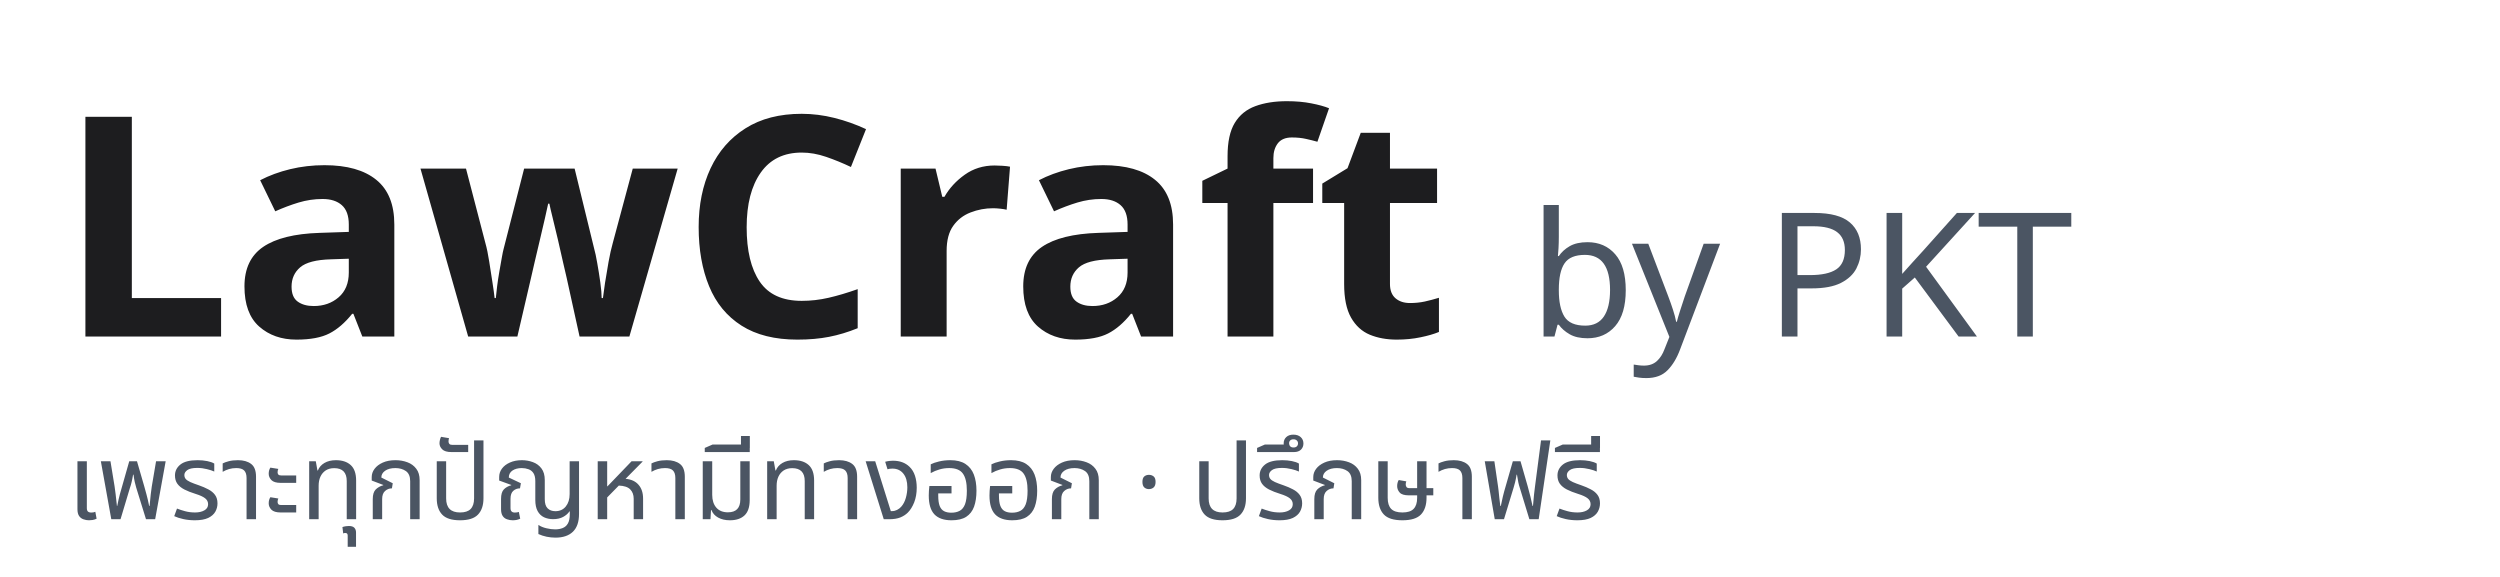
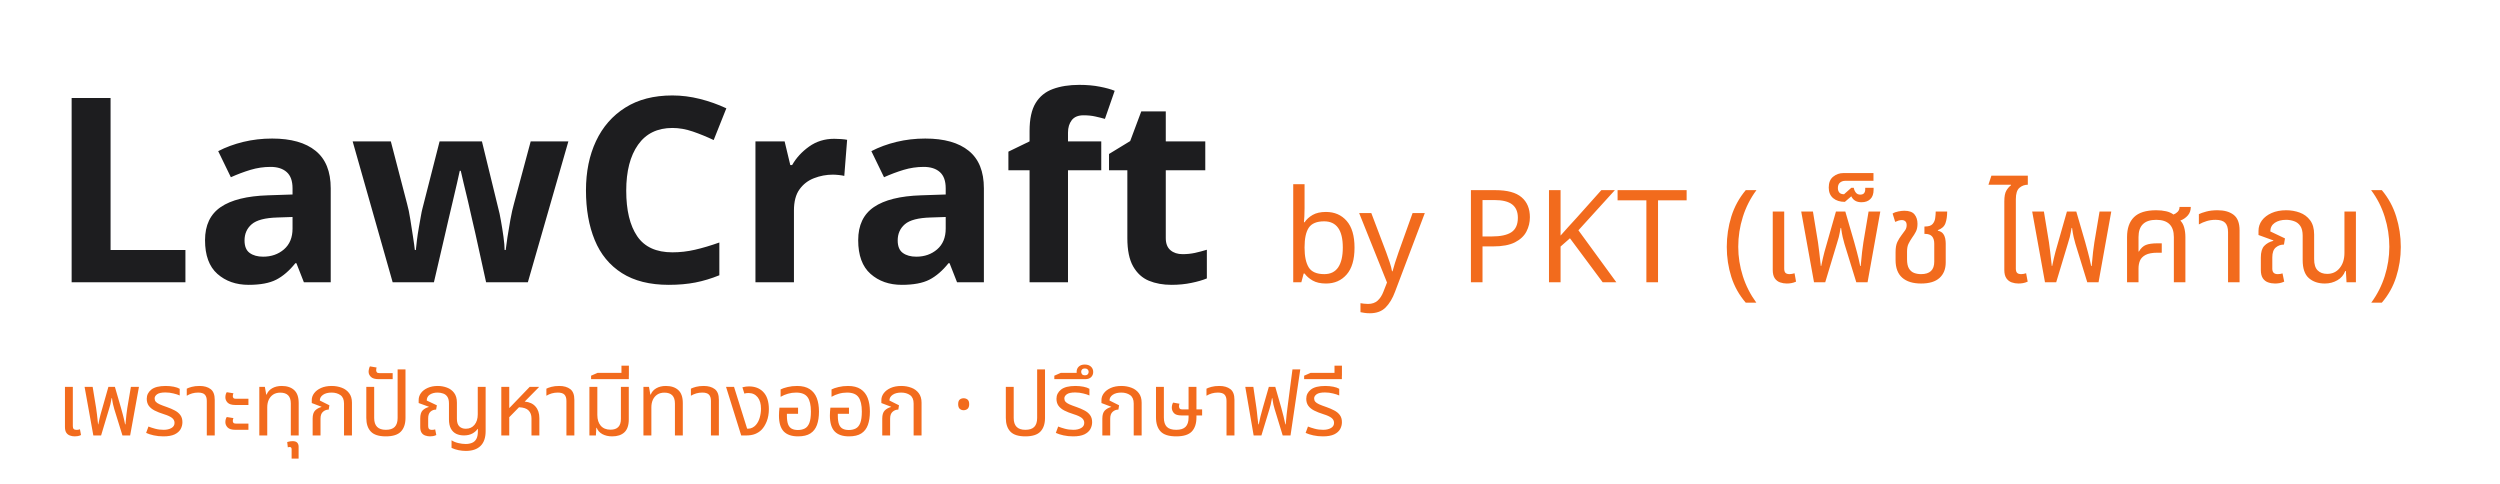
- <svg xmlns="http://www.w3.org/2000/svg" viewBox="0 0 520 120" width="520" height="120" role="img" aria-label="LawCraft by PKT">
+ <svg xmlns="http://www.w3.org/2000/svg" viewBox="0 0 620 120" width="620" height="120" role="img" aria-label="LawCraft by PKT">
  <text x="12" y="70" font-family="'Noto Sans Thai','Noto Sans',Inter,Arial,sans-serif" font-size="64" font-weight="700" fill="#1d1d1f" text-anchor="start">LawCraft</text>
-   <text x="318" y="70" font-family="'Noto Sans Thai','Noto Sans',Inter,Arial,sans-serif" font-size="36" font-weight="500" fill="#4b5563" text-anchor="start">by PKT</text>
-   <text x="14" y="108" font-family="'Noto Sans Thai','Noto Sans',Inter,Arial,sans-serif" font-size="22" font-weight="500" fill="#4b5563" text-anchor="start">เพราะทุกปัญหามีทางออก · ปรึกษาฟรี</text>
+   <text x="318" y="70" font-family="'Noto Sans Thai','Noto Sans',Inter,Arial,sans-serif" font-size="32" font-weight="500" fill="#f26b1d" text-anchor="start">by PKT (เพ็ช ไพศาณ)</text>
+   <text x="14" y="108" font-family="'Noto Sans Thai','Noto Sans',Inter,Arial,sans-serif" font-size="22" font-weight="500" fill="#f26b1d" text-anchor="start">เพราะทุกปัญหามีทางออก · ปรึกษาฟรี</text>
</svg>
